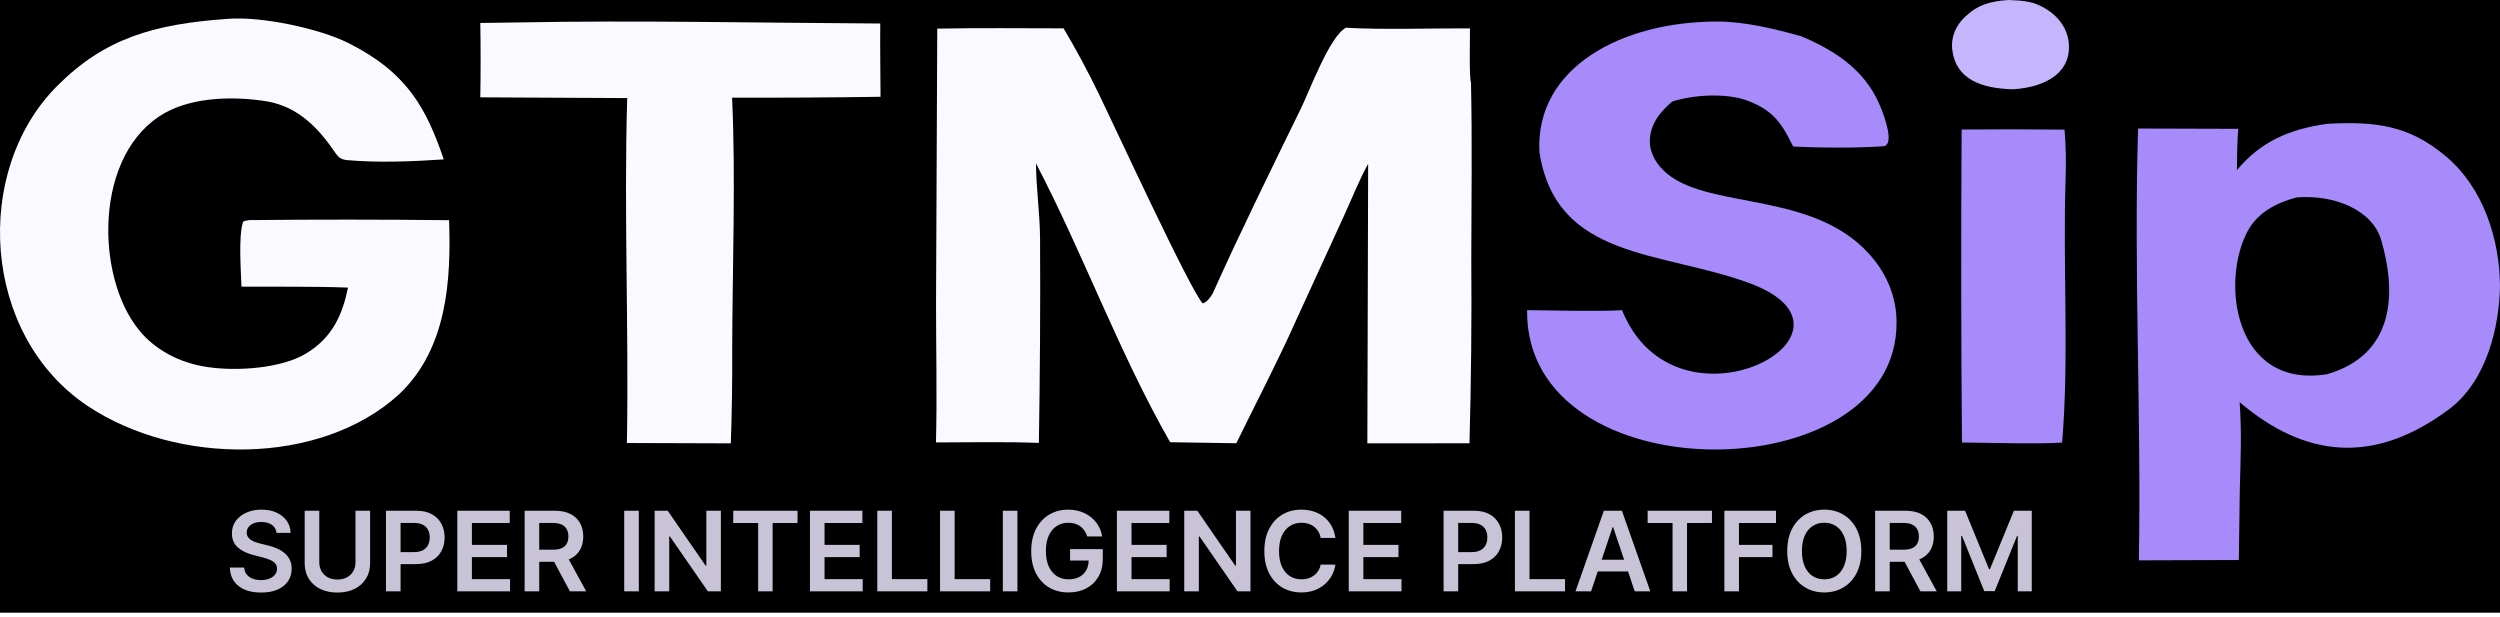
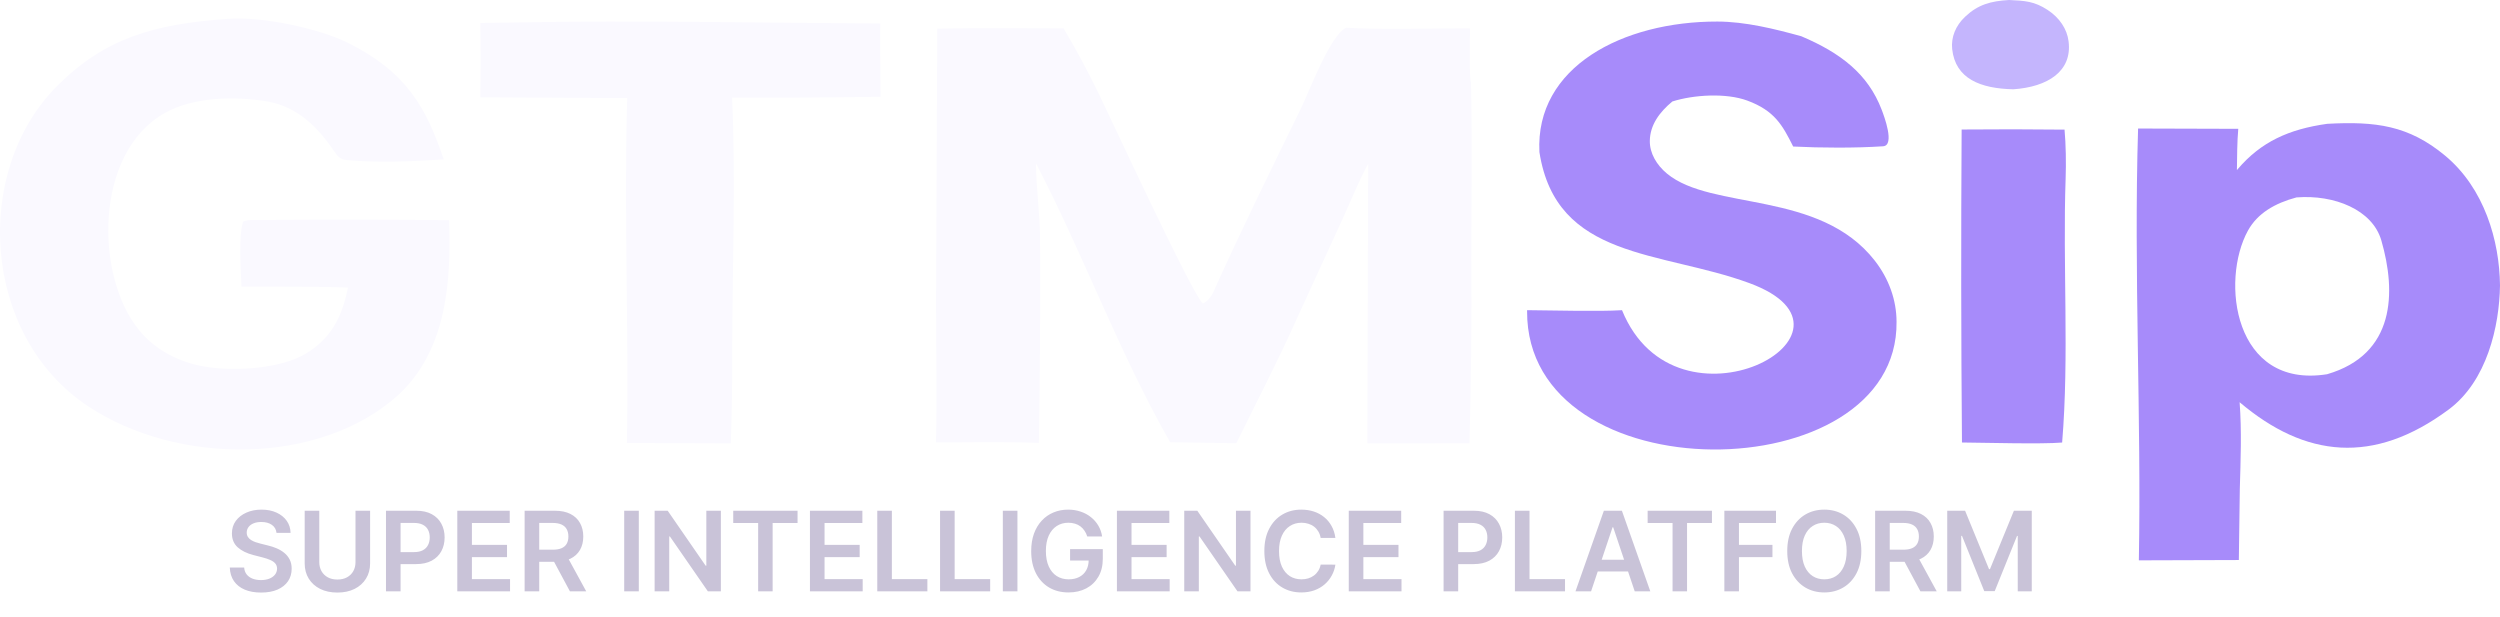
<svg xmlns="http://www.w3.org/2000/svg" width="300" height="74" viewBox="0 0 300 74" fill="none">
-   <rect width="300" height="73.522" fill="black" />
  <path d="M161.535 3.325C165.607 3.589 172.118 3.382 176.396 3.404C176.411 4.4 176.283 9.343 176.518 9.891C176.673 16.83 176.565 24.001 176.555 30.953C176.612 38.367 176.54 45.781 176.337 53.193L164.082 53.202L164.178 19.661C163.169 21.44 162.094 24.139 161.218 26.031L155.484 38.538C153.374 43.277 150.667 48.471 148.357 53.188L140.417 53.067C134.279 42.314 130.011 30.517 124.318 19.603C124.333 22.529 124.793 25.655 124.808 28.655C124.855 36.823 124.798 44.983 124.665 53.149C120.762 52.994 116.259 53.086 112.315 53.092C112.461 47.629 112.318 41.651 112.325 36.154L112.471 3.436C117.451 3.337 122.632 3.394 127.63 3.401C129.168 5.996 130.587 8.638 131.885 11.321C133.399 14.404 142.988 35.193 144.336 36.41C144.848 36.247 145.367 35.563 145.565 35.126C148.918 27.658 152.558 20.302 156.161 12.914C157.106 10.978 159.623 4.213 161.535 3.325Z" fill="#FAF9FF" />
  <path d="M27.345 2.261C31.376 1.94 38.293 3.415 41.762 5.145C48.828 8.667 51.153 12.964 53.251 19.127C49.623 19.374 45.287 19.549 41.651 19.214C40.77 19.133 40.504 18.733 40.088 18.126C38.271 15.478 35.854 12.825 32.056 12.168C28.147 11.529 23.239 11.621 19.795 13.549C11.236 18.341 11.411 33.193 16.685 39.609C18.581 41.965 21.554 43.569 24.911 44.047C28.41 44.573 33.77 44.217 36.735 42.417C39.986 40.444 41.11 37.647 41.761 34.512C37.712 34.355 33.069 34.421 28.976 34.4C28.924 32.62 28.589 28.361 29.165 26.63C29.203 26.516 29.666 26.459 29.879 26.413C37.882 26.33 45.886 26.334 53.89 26.423C54.134 33.483 53.71 41.813 47.901 47.302C38.43 55.965 21.212 55.843 10.527 48.722C-2.203 40.24 -3.34 20.535 6.857 10.315C12.553 4.606 18.409 2.888 27.345 2.261Z" fill="#FAF9FF" />
  <path d="M184.73 18.247C184.206 8.033 194.723 2.567 206.086 2.586C209.43 2.592 212.981 3.47 216.158 4.351C220.853 6.338 224.16 8.863 225.801 13.169C226.077 13.889 227.428 17.458 225.968 17.554C222.634 17.773 218.527 17.754 215.181 17.583C213.899 15.019 212.952 13.283 209.681 12.072C207.135 11.13 203.244 11.366 200.683 12.177C199.125 13.468 198.003 15.006 197.978 16.906C197.959 18.391 198.793 19.8 200.038 20.832C205.422 25.295 218.35 22.785 224.974 31.279C226.672 33.46 227.58 36.007 227.585 38.61C227.839 59.039 183.16 59.48 183.251 37.347V37.22C186.29 37.237 191.795 37.403 194.642 37.222C201.163 53.289 225.966 39.873 209.932 33.976C199.305 30.067 186.731 31.195 184.73 18.247Z" fill="#A78BFA" />
  <path d="M62.284 2.691C76.233 2.421 91.572 2.749 105.633 2.821C105.6 5.723 105.655 8.705 105.665 11.614C99.728 11.701 93.788 11.736 87.851 11.72C88.296 21.208 87.888 32.283 87.863 41.956C87.883 45.705 87.829 49.454 87.699 53.202L75.228 53.161C75.473 39.457 74.858 25.497 75.264 11.771L57.636 11.68C57.688 8.705 57.688 5.73 57.636 2.756L62.284 2.691Z" fill="#FAF9FF" />
  <path d="M235.396 15.543C239.513 15.505 243.628 15.509 247.745 15.556C247.911 17.384 247.938 19.572 247.876 21.404C247.517 31.802 248.317 42.766 247.457 53.104C244.973 53.316 238.18 53.121 235.436 53.099C235.329 40.58 235.317 28.061 235.396 15.543Z" fill="#A78BFA" />
  <path d="M241.096 0C243.01 0.092 244.116 0.152 245.709 1.188C247.145 2.128 248.053 3.489 248.23 4.967C248.683 8.553 245.726 10.431 241.604 10.714C237.652 10.63 234.647 9.452 234.261 5.889C234.109 4.474 234.675 3.069 235.831 1.992C237.358 0.557 238.871 0.128 241.096 0Z" fill="#C4B5FD" />
  <path d="M33.181 63.947C33.137 63.534 32.952 63.213 32.624 62.983C32.3 62.753 31.878 62.638 31.358 62.638C30.993 62.638 30.68 62.694 30.418 62.804C30.157 62.914 29.957 63.063 29.819 63.252C29.68 63.441 29.609 63.657 29.606 63.9C29.606 64.101 29.652 64.276 29.743 64.424C29.837 64.572 29.965 64.698 30.125 64.802C30.286 64.902 30.464 64.987 30.659 65.057C30.855 65.126 31.051 65.184 31.25 65.231L32.157 65.458C32.522 65.543 32.873 65.658 33.21 65.803C33.55 65.948 33.854 66.13 34.121 66.351C34.392 66.571 34.606 66.837 34.764 67.149C34.921 67.461 35 67.826 35 68.245C35 68.812 34.855 69.311 34.565 69.742C34.276 70.17 33.857 70.506 33.309 70.748C32.764 70.987 32.105 71.107 31.33 71.107C30.577 71.107 29.924 70.991 29.37 70.758C28.819 70.525 28.387 70.184 28.076 69.737C27.767 69.29 27.6 68.746 27.575 68.103H29.299C29.324 68.44 29.428 68.72 29.611 68.944C29.793 69.168 30.031 69.334 30.324 69.445C30.62 69.555 30.951 69.61 31.316 69.61C31.697 69.61 32.031 69.553 32.317 69.44C32.607 69.323 32.834 69.163 32.997 68.958C33.161 68.75 33.244 68.508 33.248 68.231C33.244 67.979 33.17 67.771 33.026 67.607C32.881 67.44 32.678 67.302 32.416 67.192C32.158 67.078 31.856 66.978 31.509 66.889L30.409 66.606C29.612 66.401 28.983 66.091 28.52 65.675C28.06 65.257 27.83 64.701 27.83 64.008C27.83 63.438 27.984 62.939 28.293 62.511C28.605 62.083 29.028 61.751 29.564 61.514C30.099 61.275 30.705 61.155 31.382 61.155C32.068 61.155 32.67 61.275 33.186 61.514C33.706 61.751 34.114 62.08 34.41 62.502C34.706 62.92 34.858 63.402 34.868 63.947H33.181ZM42.66 61.288H44.412V67.607C44.412 68.3 44.248 68.909 43.921 69.435C43.596 69.961 43.14 70.372 42.551 70.668C41.962 70.961 41.274 71.107 40.487 71.107C39.697 71.107 39.007 70.961 38.418 70.668C37.83 70.372 37.373 69.961 37.049 69.435C36.724 68.909 36.562 68.3 36.562 67.607V61.288H38.314V67.461C38.314 67.864 38.403 68.223 38.579 68.538C38.758 68.853 39.01 69.1 39.335 69.279C39.659 69.456 40.043 69.544 40.487 69.544C40.931 69.544 41.315 69.456 41.639 69.279C41.967 69.1 42.219 68.853 42.395 68.538C42.572 68.223 42.66 67.864 42.66 67.461V61.288ZM46.317 70.961V61.288H49.944C50.687 61.288 51.311 61.426 51.814 61.703C52.321 61.98 52.704 62.361 52.962 62.846C53.224 63.328 53.354 63.876 53.354 64.49C53.354 65.11 53.224 65.661 52.962 66.143C52.701 66.625 52.315 67.004 51.805 67.281C51.295 67.555 50.667 67.692 49.92 67.692H47.516V66.252H49.684C50.119 66.252 50.475 66.176 50.752 66.025C51.029 65.874 51.233 65.666 51.366 65.401C51.501 65.137 51.569 64.833 51.569 64.49C51.569 64.147 51.501 63.844 51.366 63.583C51.233 63.322 51.027 63.119 50.747 62.974C50.47 62.826 50.112 62.752 49.675 62.752H48.069V70.961H46.317ZM54.876 70.961V61.288H61.167V62.757H56.629V65.383H60.842V66.852H56.629V69.492H61.205V70.961H54.876ZM62.955 70.961V61.288H66.583C67.326 61.288 67.949 61.417 68.453 61.675C68.96 61.933 69.343 62.295 69.601 62.761C69.862 63.224 69.993 63.764 69.993 64.381C69.993 65.002 69.861 65.54 69.596 65.997C69.335 66.45 68.949 66.801 68.439 67.05C67.929 67.296 67.302 67.418 66.559 67.418H63.975V65.964H66.323C66.757 65.964 67.113 65.904 67.39 65.784C67.667 65.661 67.872 65.483 68.004 65.25C68.14 65.014 68.207 64.725 68.207 64.381C68.207 64.038 68.14 63.745 68.004 63.503C67.869 63.257 67.663 63.071 67.386 62.945C67.109 62.816 66.751 62.752 66.313 62.752H64.707V70.961H62.955ZM67.952 66.578L70.347 70.961H68.392L66.04 66.578H67.952ZM76.657 61.288V70.961H74.905V61.288H76.657ZM86.504 61.288V70.961H84.945L80.387 64.372H80.307V70.961H78.555V61.288H80.123L84.676 67.881H84.761V61.288H86.504ZM87.988 62.757V61.288H95.706V62.757H92.716V70.961H90.978V62.757H87.988ZM97.194 70.961V61.288H103.485V62.757H98.946V65.383H103.159V66.852H98.946V69.492H103.523V70.961H97.194ZM105.273 70.961V61.288H107.025V69.492H111.285V70.961H105.273ZM112.806 70.961V61.288H114.558V69.492H118.819V70.961H112.806ZM122.092 61.288V70.961H120.34V61.288H122.092ZM130.47 64.377C130.391 64.121 130.282 63.893 130.144 63.692C130.008 63.487 129.845 63.312 129.653 63.167C129.464 63.023 129.246 62.914 129.001 62.842C128.755 62.766 128.487 62.728 128.198 62.728C127.678 62.728 127.215 62.859 126.809 63.12C126.403 63.382 126.083 63.766 125.85 64.273C125.621 64.776 125.506 65.391 125.506 66.115C125.506 66.845 125.621 67.464 125.85 67.971C126.08 68.478 126.4 68.864 126.809 69.128C127.219 69.389 127.694 69.52 128.236 69.52C128.727 69.52 129.152 69.426 129.511 69.237C129.873 69.048 130.152 68.78 130.347 68.434C130.542 68.084 130.64 67.675 130.64 67.206L131.036 67.267H128.41V65.897H132.335V67.059C132.335 67.888 132.159 68.604 131.806 69.208C131.454 69.813 130.969 70.279 130.352 70.606C129.734 70.931 129.026 71.093 128.226 71.093C127.335 71.093 126.553 70.893 125.879 70.493C125.208 70.09 124.684 69.519 124.306 68.779C123.931 68.035 123.744 67.154 123.744 66.134C123.744 65.353 123.854 64.655 124.074 64.041C124.298 63.427 124.61 62.906 125.01 62.478C125.41 62.047 125.879 61.719 126.417 61.495C126.956 61.269 127.541 61.155 128.174 61.155C128.709 61.155 129.209 61.234 129.671 61.392C130.134 61.546 130.545 61.766 130.904 62.053C131.266 62.339 131.564 62.679 131.797 63.073C132.03 63.467 132.183 63.901 132.255 64.377H130.47ZM134.03 70.961V61.288H140.321V62.757H135.782V65.383H139.995V66.852H135.782V69.492H140.359V70.961H134.03ZM150.058 61.288V70.961H148.499L143.941 64.372H143.861V70.961H142.109V61.288H143.677L148.23 67.881H148.315V61.288H150.058ZM160.247 64.551H158.48C158.43 64.262 158.337 64.005 158.202 63.781C158.066 63.555 157.898 63.363 157.696 63.205C157.495 63.048 157.265 62.93 157.007 62.851C156.752 62.769 156.476 62.728 156.18 62.728C155.654 62.728 155.188 62.86 154.782 63.125C154.376 63.386 154.058 63.77 153.828 64.277C153.598 64.781 153.483 65.397 153.483 66.124C153.483 66.864 153.598 67.488 153.828 67.995C154.061 68.498 154.379 68.879 154.782 69.138C155.188 69.393 155.653 69.52 156.176 69.52C156.465 69.52 156.736 69.482 156.988 69.407C157.243 69.328 157.471 69.213 157.673 69.062C157.878 68.911 158.049 68.725 158.188 68.505C158.329 68.284 158.427 68.032 158.48 67.749L160.247 67.758C160.181 68.218 160.038 68.65 159.817 69.052C159.6 69.456 159.315 69.811 158.962 70.12C158.61 70.425 158.197 70.665 157.725 70.838C157.252 71.008 156.728 71.093 156.152 71.093C155.302 71.093 154.543 70.896 153.875 70.502C153.208 70.109 152.682 69.541 152.298 68.797C151.914 68.054 151.722 67.163 151.722 66.124C151.722 65.082 151.915 64.191 152.303 63.451C152.69 62.708 153.217 62.139 153.885 61.746C154.552 61.352 155.308 61.155 156.152 61.155C156.69 61.155 157.191 61.231 157.654 61.382C158.117 61.533 158.529 61.755 158.891 62.048C159.254 62.338 159.551 62.694 159.784 63.115C160.02 63.534 160.175 64.013 160.247 64.551ZM161.852 70.961V61.288H168.143V62.757H163.604V65.383H167.817V66.852H163.604V69.492H168.181V70.961H161.852ZM173.23 70.961V61.288H176.857C177.6 61.288 178.224 61.426 178.728 61.703C179.235 61.98 179.617 62.361 179.875 62.846C180.137 63.328 180.267 63.876 180.267 64.49C180.267 65.11 180.137 65.661 179.875 66.143C179.614 66.625 179.228 67.004 178.718 67.281C178.208 67.555 177.58 67.692 176.834 67.692H174.43V66.252H176.597C177.032 66.252 177.388 66.176 177.665 66.025C177.942 65.874 178.147 65.666 178.279 65.401C178.414 65.137 178.482 64.833 178.482 64.49C178.482 64.147 178.414 63.844 178.279 63.583C178.147 63.322 177.94 63.119 177.66 62.974C177.383 62.826 177.026 62.752 176.588 62.752H174.982V70.961H173.23ZM181.789 70.961V61.288H183.542V69.492H187.802V70.961H181.789ZM190.929 70.961H189.058L192.464 61.288H194.627L198.037 70.961H196.167L193.583 63.271H193.508L190.929 70.961ZM190.99 67.168H196.091V68.576H190.99V67.168ZM197.717 62.757V61.288H205.435V62.757H202.445V70.961H200.707V62.757H197.717ZM206.923 70.961V61.288H213.12V62.757H208.675V65.383H212.694V66.852H208.675V70.961H206.923ZM223.359 66.124C223.359 67.166 223.164 68.059 222.774 68.802C222.386 69.542 221.857 70.109 221.187 70.502C220.519 70.896 219.762 71.093 218.915 71.093C218.068 71.093 217.309 70.896 216.638 70.502C215.971 70.106 215.442 69.537 215.051 68.797C214.664 68.054 214.47 67.163 214.47 66.124C214.47 65.082 214.664 64.191 215.051 63.451C215.442 62.708 215.971 62.139 216.638 61.746C217.309 61.352 218.068 61.155 218.915 61.155C219.762 61.155 220.519 61.352 221.187 61.746C221.857 62.139 222.386 62.708 222.774 63.451C223.164 64.191 223.359 65.082 223.359 66.124ZM221.598 66.124C221.598 65.391 221.483 64.772 221.253 64.268C221.026 63.761 220.711 63.378 220.308 63.12C219.905 62.859 219.441 62.728 218.915 62.728C218.389 62.728 217.925 62.859 217.522 63.12C217.118 63.378 216.802 63.761 216.572 64.268C216.345 64.772 216.232 65.391 216.232 66.124C216.232 66.858 216.345 67.478 216.572 67.985C216.802 68.489 217.118 68.871 217.522 69.133C217.925 69.391 218.389 69.52 218.915 69.52C219.441 69.52 219.905 69.391 220.308 69.133C220.711 68.871 221.026 68.489 221.253 67.985C221.483 67.478 221.598 66.858 221.598 66.124ZM225.016 70.961V61.288H228.643C229.387 61.288 230.01 61.417 230.514 61.675C231.021 61.933 231.403 62.295 231.662 62.761C231.923 63.224 232.054 63.764 232.054 64.381C232.054 65.002 231.921 65.54 231.657 65.997C231.395 66.45 231.01 66.801 230.5 67.05C229.99 67.296 229.363 67.418 228.62 67.418H226.036V65.964H228.384C228.818 65.964 229.174 65.904 229.451 65.784C229.728 65.661 229.933 65.483 230.065 65.25C230.201 65.014 230.268 64.725 230.268 64.381C230.268 64.038 230.201 63.745 230.065 63.503C229.93 63.257 229.723 63.071 229.446 62.945C229.169 62.816 228.812 62.752 228.374 62.752H226.768V70.961H225.016ZM230.013 66.578L232.408 70.961H230.452L228.1 66.578H230.013ZM233.667 61.288H235.811L238.683 68.297H238.796L241.668 61.288H243.812V70.961H242.13V64.315H242.041L239.367 70.932H238.111L235.438 64.301H235.348V70.961H233.667V61.288Z" fill="#C9C3D8" />
  <path d="M279.261 14.859C285.07 14.54 289.038 15.046 293.404 18.671C298.117 22.582 299.94 28.858 300 34.254C299.928 39.112 298.458 45.72 293.835 49.147C284.84 55.816 276.63 54.933 268.755 48.267C269.014 51.782 268.876 55.174 268.777 58.686L268.661 67.203L256.662 67.241C256.976 50.11 256.04 32.694 256.57 15.423L268.592 15.459C268.45 17.059 268.458 18.798 268.428 20.413L268.529 20.293C271.311 17.036 274.636 15.507 279.261 14.859ZM285.76 28.851C284.691 25.166 280.107 23.33 275.575 23.69C272.994 24.383 270.907 25.586 269.757 27.667C266.448 33.654 268.025 46.689 279.248 44.908C287.441 42.523 287.564 35.072 285.76 28.851Z" fill="#A78BFA" />
</svg>
